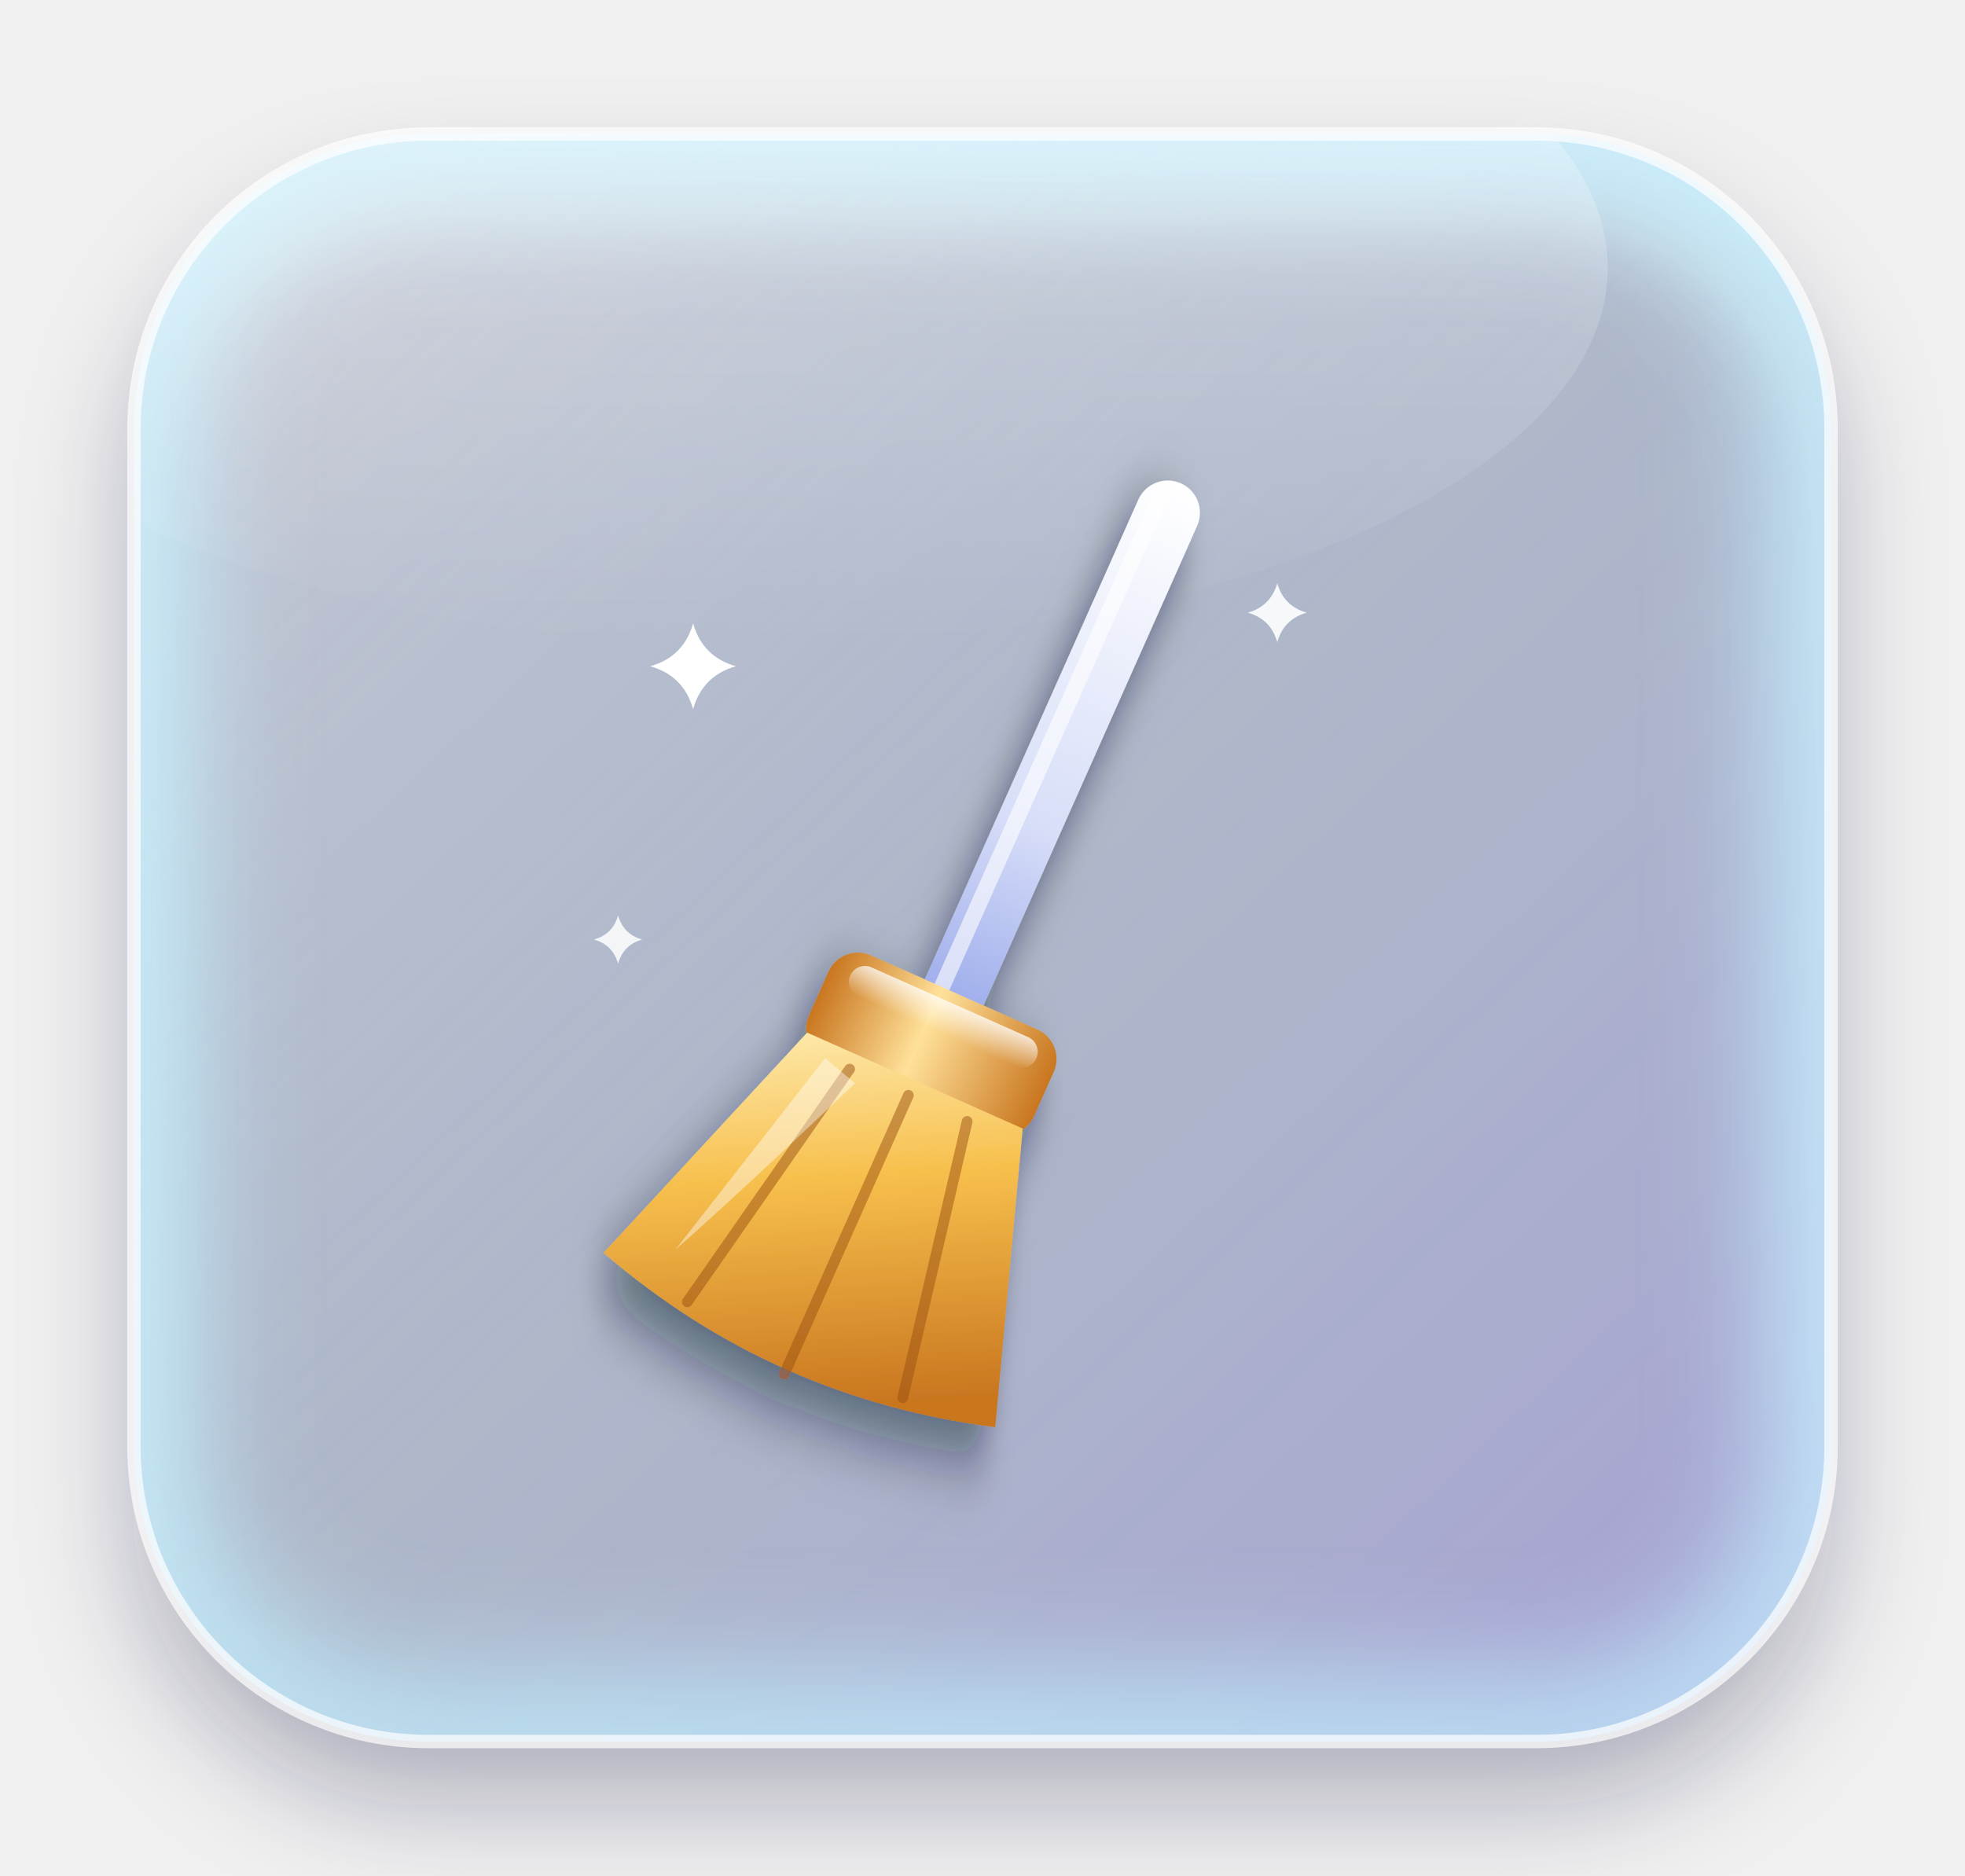
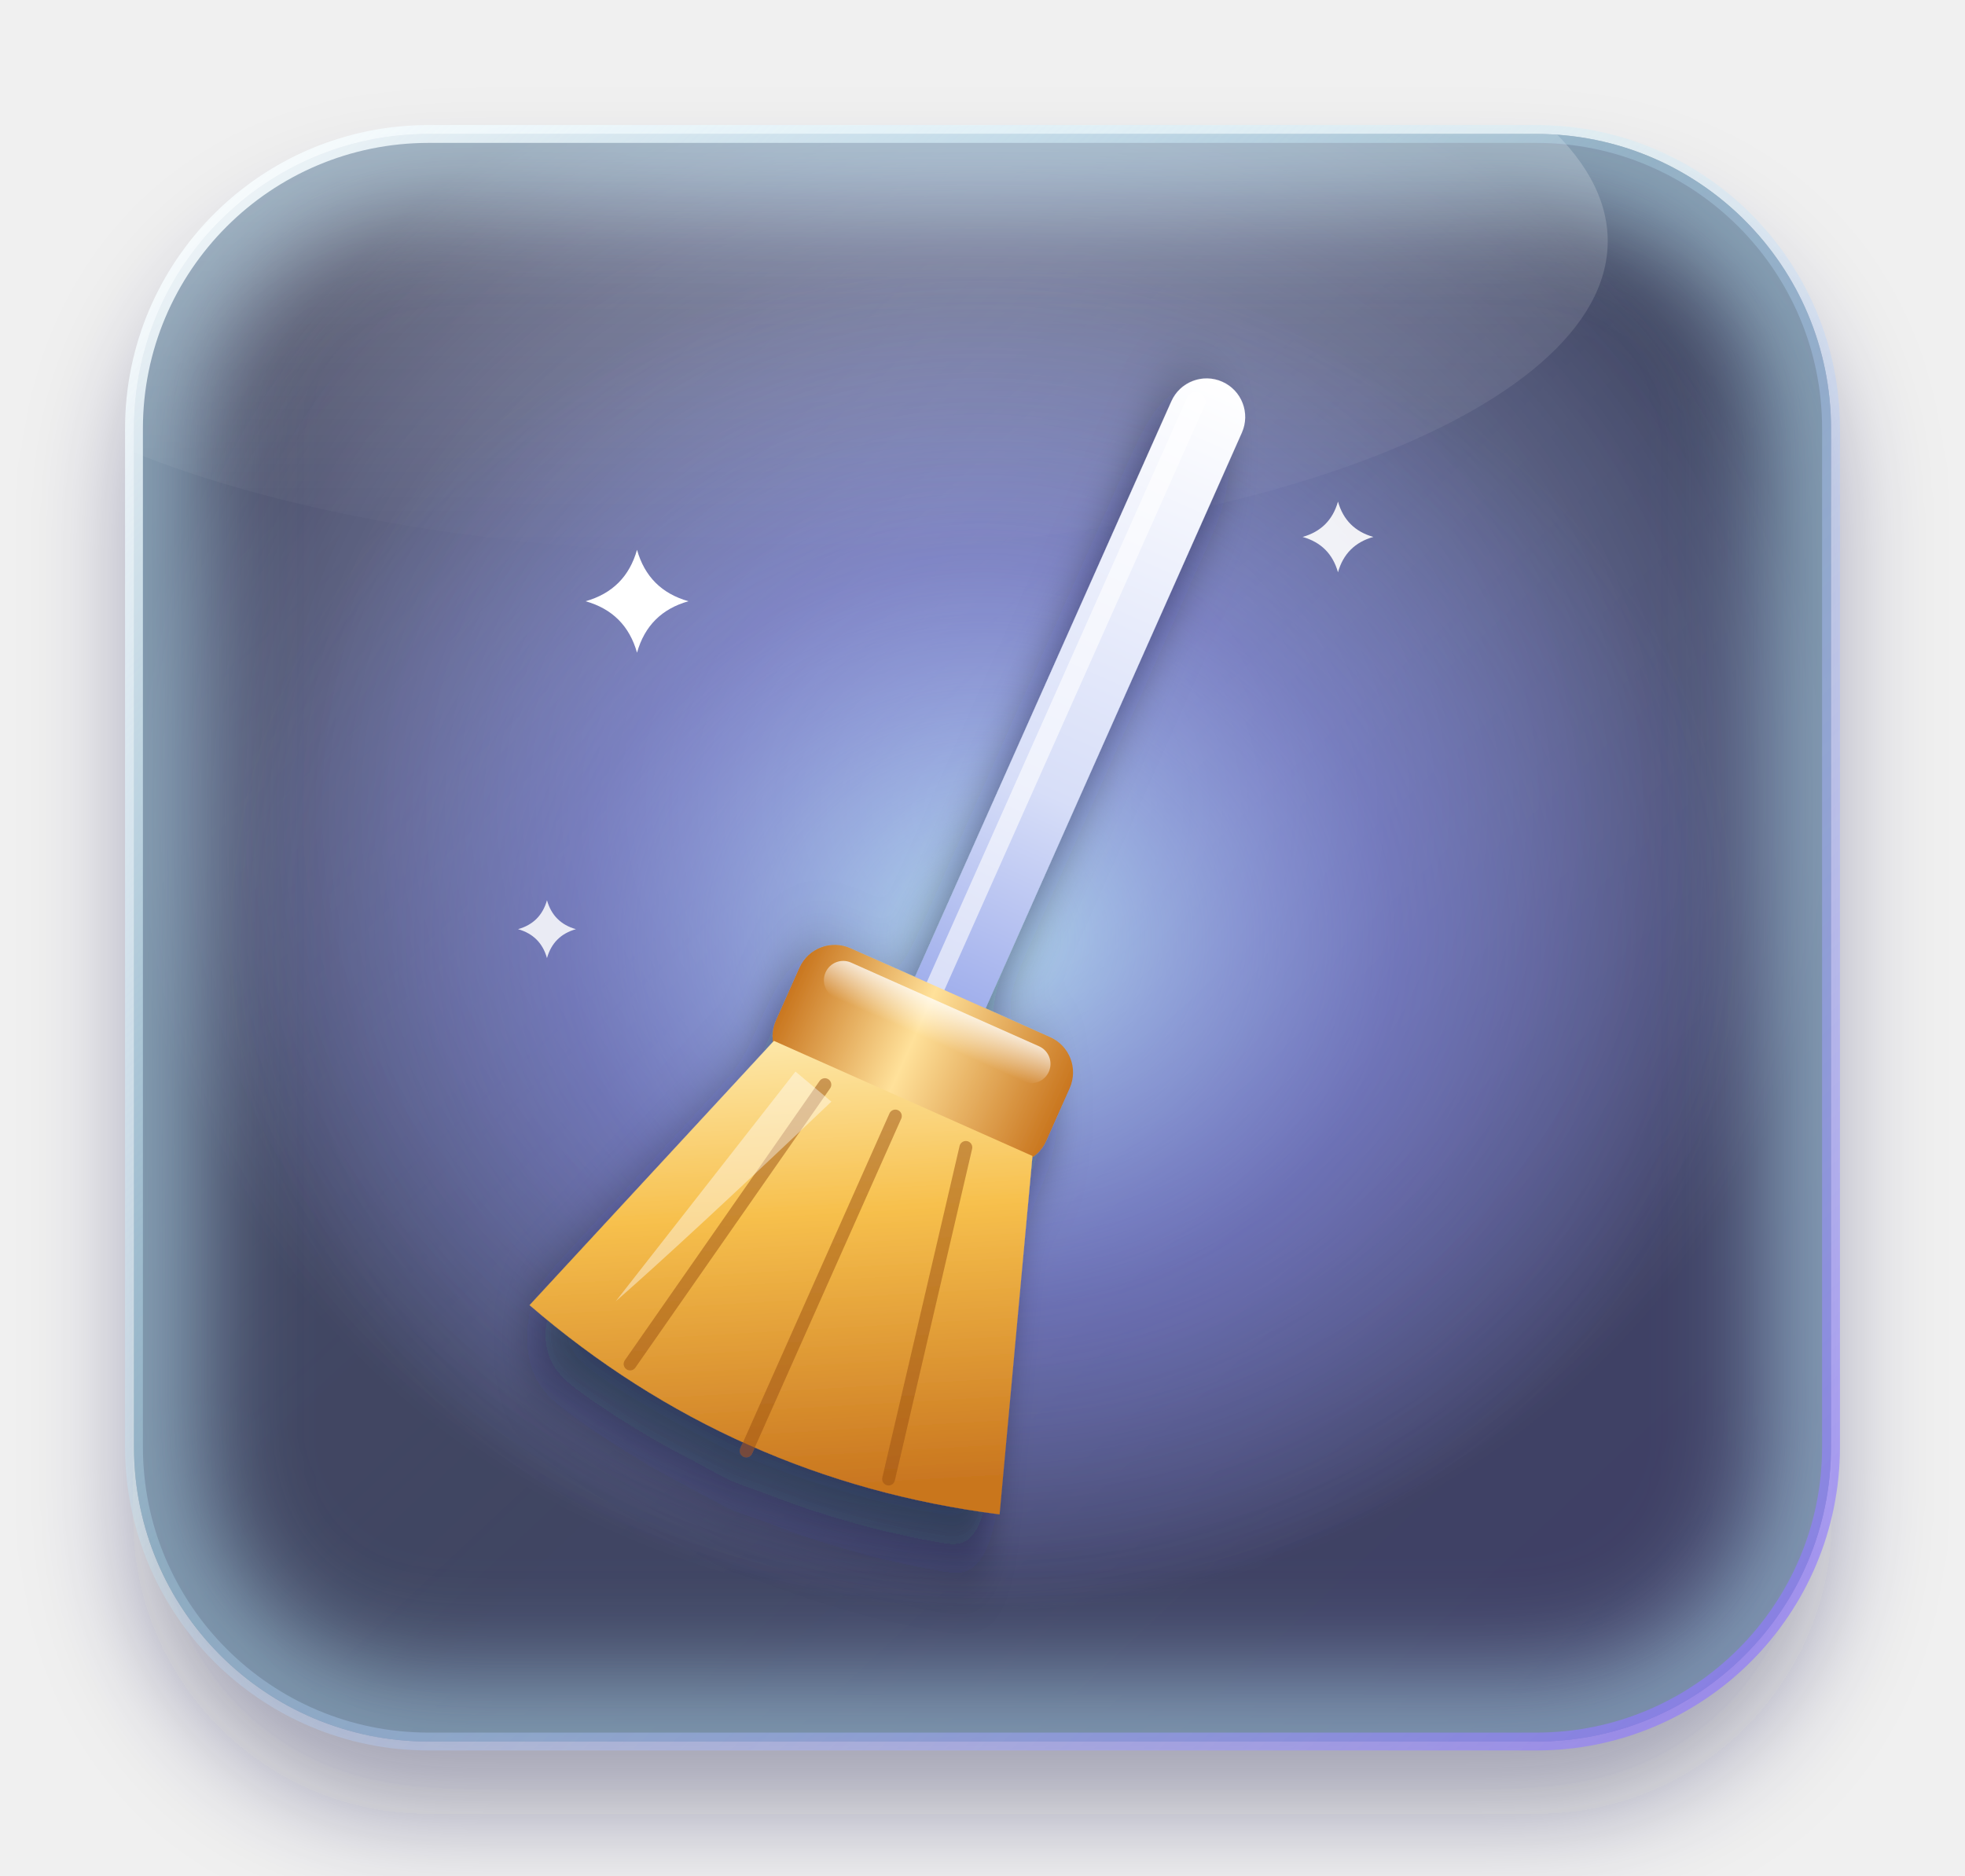
<svg xmlns="http://www.w3.org/2000/svg" width="440" height="420" viewBox="0 0 440 420">
  <defs>
    <linearGradient id="crown" x1="0" y1="0" x2=".7" y2="1">
      <stop offset="0" stop-color="#fff3c4" />
      <stop offset=".45" stop-color="#f7c04d" />
      <stop offset="1" stop-color="#c9761f" />
    </linearGradient>
    <linearGradient id="band" x1="0" y1="0" x2="1" y2="0">
      <stop offset="0" stop-color="#c9761f" />
      <stop offset=".45" stop-color="#ffe19a" />
      <stop offset="1" stop-color="#c9761f" />
    </linearGradient>
    <linearGradient id="gold" x1="0" y1="0" x2="0" y2="1">
      <stop offset="0" stop-color="#FFF1A8" />
      <stop offset=".5" stop-color="#FFD60A" />
      <stop offset="1" stop-color="#E08A00" />
    </linearGradient>
    <radialGradient id="gem" cx=".35" cy=".3">
      <stop offset="0" stop-color="#f7d9ff" />
      <stop offset=".6" stop-color="#a13be0" />
      <stop offset="1" stop-color="#5a1aa8" />
    </radialGradient>
    <radialGradient id="gemc" cx=".35" cy=".3">
      <stop offset="0" stop-color="#e6fbff" />
      <stop offset=".6" stop-color="#39c5ff" />
      <stop offset="1" stop-color="#2a4fc8" />
    </radialGradient>
    <linearGradient id="plinth" x1="0" y1="0" x2="0" y2="1">
      <stop offset="0" stop-color="#8fa0e8" />
      <stop offset="1" stop-color="#39467e" />
    </linearGradient>
    <linearGradient id="steel" x1="0" y1="0" x2="0" y2="1">
      <stop offset="0" stop-color="#ffffff" />
      <stop offset=".6" stop-color="#d7def8" />
      <stop offset="1" stop-color="#8fa0e8" />
    </linearGradient>
    <linearGradient id="deep" x1="0" y1="0" x2="0" y2="1">
      <stop offset="0" stop-color="#5a5cff" />
      <stop offset="1" stop-color="#171c4d" />
    </linearGradient>
    <linearGradient id="violet" x1="0" y1="0" x2="1" y2="1">
      <stop offset="0" stop-color="#8a6bff" />
      <stop offset="1" stop-color="#39308f" />
    </linearGradient>
    <linearGradient id="cyan" x1="0" y1="0" x2="1" y2="1">
      <stop offset="0" stop-color="#7fe3ff" />
      <stop offset="1" stop-color="#2a6fe0" />
    </linearGradient>
    <linearGradient id="gloss" x1="0" y1="0" x2="0" y2="1">
      <stop offset="0" stop-color="#fff" stop-opacity=".75" />
      <stop offset="1" stop-color="#fff" stop-opacity="0" />
    </linearGradient>
    <radialGradient id="lens" cx=".4" cy=".35">
      <stop offset="0" stop-color="#e6fbff" stop-opacity=".85" />
      <stop offset="1" stop-color="#39c5ff" stop-opacity=".35" />
    </radialGradient>
    <linearGradient id="pane" x1="0" y1="0" x2="1" y2="1">
      <stop offset="0" stop-color="#ffffff" stop-opacity=".34" />
      <stop offset=".5" stop-color="#9fd8ff" stop-opacity=".16" />
      <stop offset="1" stop-color="#8a6bff" stop-opacity=".3" />
    </linearGradient>
+     <radialGradient id="back" cx=".5" cy=".5">
+       <stop offset="0" stop-color="#bfeeff" stop-opacity=".75" />
+       <stop offset=".55" stop-color="#7a7dff" stop-opacity=".3" />
+       <stop offset="1" stop-color="#7a7dff" stop-opacity="0" />
+     </radialGradient>
+     <radialGradient id="well" cx=".5" cy=".42">
+       <stop offset="0" stop-color="#2a2f8c" stop-opacity=".1" />
+       <stop offset="1" stop-color="#050828" stop-opacity=".62" />
+     </radialGradient>
+     <linearGradient id="edgelit" x1="0" y1="0" x2="1" y2="1">
+       <stop offset="0" stop-color="#fff" stop-opacity=".95" />
+       <stop offset=".45" stop-color="#bfeeff" stop-opacity=".25" />
+       <stop offset="1" stop-color="#8a6bff" stop-opacity=".7" />
+     </linearGradient>
+     <filter id="contact" x="-30%" y="-100%" width="160%" height="300%">
+       <feGaussianBlur stdDeviation="7" />
+     </filter>
    <filter id="soft" x="-30%" y="-30%" width="160%" height="160%">
      <feGaussianBlur stdDeviation="12" />
    </filter>
    <filter id="lift" x="-20%" y="-20%" width="140%" height="150%">
      <feDropShadow dx="0" dy="12" stdDeviation="10" flood-color="#060920" flood-opacity=".5" />
    </filter>
  </defs>
  <clipPath id="gc">
    <path d="M96 30h248a66 66 0 0 1 66 66v228a66 66 0 0 1-66 66H96a66 66 0 0 1-66-66V96a66 66 0 0 1 66-66z" />
  </clipPath>
-   <path d="M96 30h248a66 66 0 0 1 66 66v228a66 66 0 0 1-66 66H96a66 66 0 0 1-66-66V96a66 66 0 0 1 66-66z" fill="#0a1040" opacity=".28" transform="translate(0 14)" filter="url(#soft)" />
+   <path d="M96 30h248a66 66 0 0 1 66 66v228a66 66 0 0 1-66 66H96a66 66 0 0 1-66-66V96a66 66 0 0 1 66-66z" fill="#0a1040" opacity=".34" transform="translate(0 16)" filter="url(#soft)" />
  <path d="M96 30h248a66 66 0 0 1 66 66v228a66 66 0 0 1-66 66H96a66 66 0 0 1-66-66V96a66 66 0 0 1 66-66z" fill="url(#pane)" />
+   <path d="M96 30h248a66 66 0 0 1 66 66v228a66 66 0 0 1-66 66H96a66 66 0 0 1-66-66V96a66 66 0 0 1 66-66z" fill="url(#well)" />
  <g clip-path="url(#gc)">
-     <path d="M96 30h248a66 66 0 0 1 66 66v228a66 66 0 0 1-66 66H96a66 66 0 0 1-66-66V96a66 66 0 0 1 66-66z" fill="none" stroke="#bfeeff" stroke-opacity=".75" stroke-width="30" filter="url(#soft)" />
-     <ellipse cx="170" cy="60" rx="190" ry="84" fill="url(#gloss)" opacity=".5" />
+     <path d="M96 30h248a66 66 0 0 1 66 66v228a66 66 0 0 1-66 66H96a66 66 0 0 1-66-66V96a66 66 0 0 1 66-66z" fill="none" stroke="#bfeeff" stroke-opacity=".6" stroke-width="26" filter="url(#soft)" />
+     <ellipse cx="220" cy="210" rx="170" ry="150" fill="url(#back)" />
+     <ellipse cx="170" cy="54" rx="190" ry="70" fill="url(#gloss)" opacity=".42" />
  </g>
-   <path d="M96 30h248a66 66 0 0 1 66 66v228a66 66 0 0 1-66 66H96a66 66 0 0 1-66-66V96a66 66 0 0 1 66-66z" fill="none" stroke="#ffffff" stroke-opacity=".7" stroke-width="3" />
-   <g transform="translate(88 82) scale(.6)">
+   <path d="M96 30h248a66 66 0 0 1 66 66v228a66 66 0 0 1-66 66H96a66 66 0 0 1-66-66V96a66 66 0 0 1 66-66z" fill="none" stroke="url(#edgelit)" stroke-width="4" />
+   <g transform="translate(62 54) scale(.72)">
    <g transform="rotate(24 220 210)" filter="url(#lift)">
      <rect x="208" y="28" width="24" height="232" rx="12" fill="url(#steel)" />
      <rect x="212" y="34" width="6" height="210" rx="3" fill="#fff" opacity=".6" />
      <rect x="174" y="236" width="92" height="42" rx="12" fill="url(#band)" />
      <rect x="182" y="240" width="76" height="12" rx="6" fill="url(#gloss)" />
      <path d="M176 272H264L300 378Q220 402 140 378Z" fill="url(#crown)" />
      <path d="M196 278L176 382M220 278V392M244 278L264 382" stroke="#9A4F12" stroke-width="4" stroke-linecap="round" opacity=".5" />
      <path d="M186 278L164 366Q176 340 200 282Z" fill="#fff" opacity=".42" />
    </g>
    <path d="M112 96Q115.52 108.48 128 112Q115.52 115.52 112 128Q108.48 115.52 96 112Q108.48 108.48 112 96Z" fill="#fff" opacity="1" />
    <path d="M84 205Q85.98 212.02 93 214Q85.98 215.98 84 223Q82.02 215.98 75 214Q82.02 212.02 84 205Z" fill="#fff" opacity="0.85" />
    <path d="M330 81Q332.42 89.58 341 92Q332.42 94.42 330 103Q327.58 94.42 319 92Q327.58 89.58 330 81Z" fill="#fff" opacity="0.9" />
  </g>
</svg>
